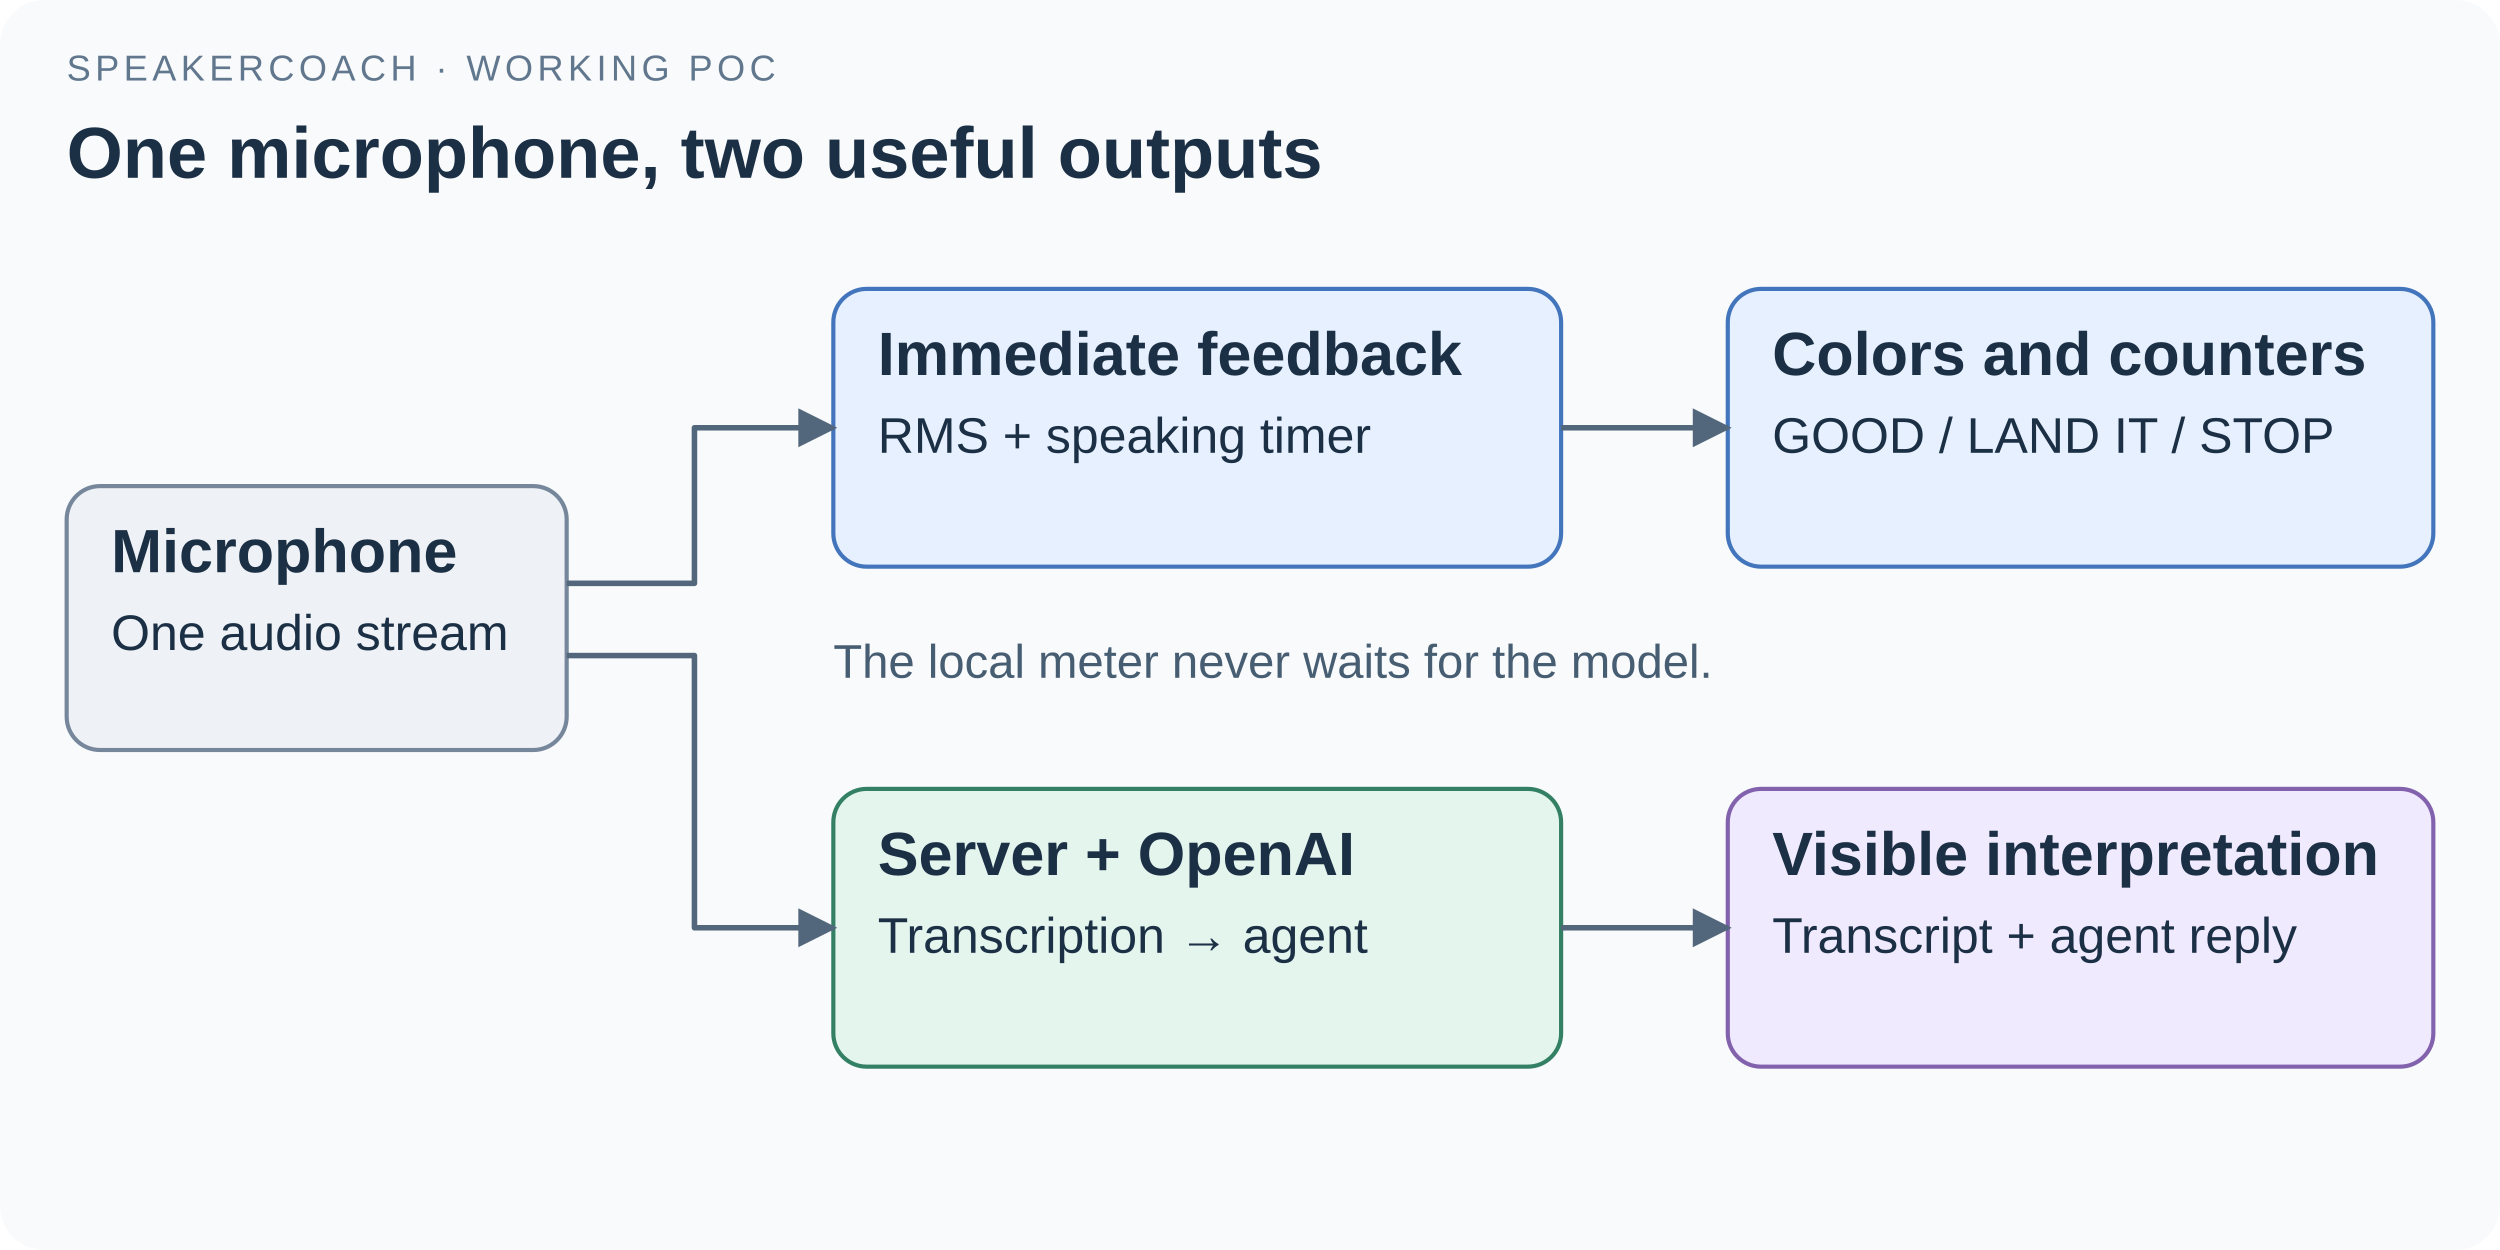
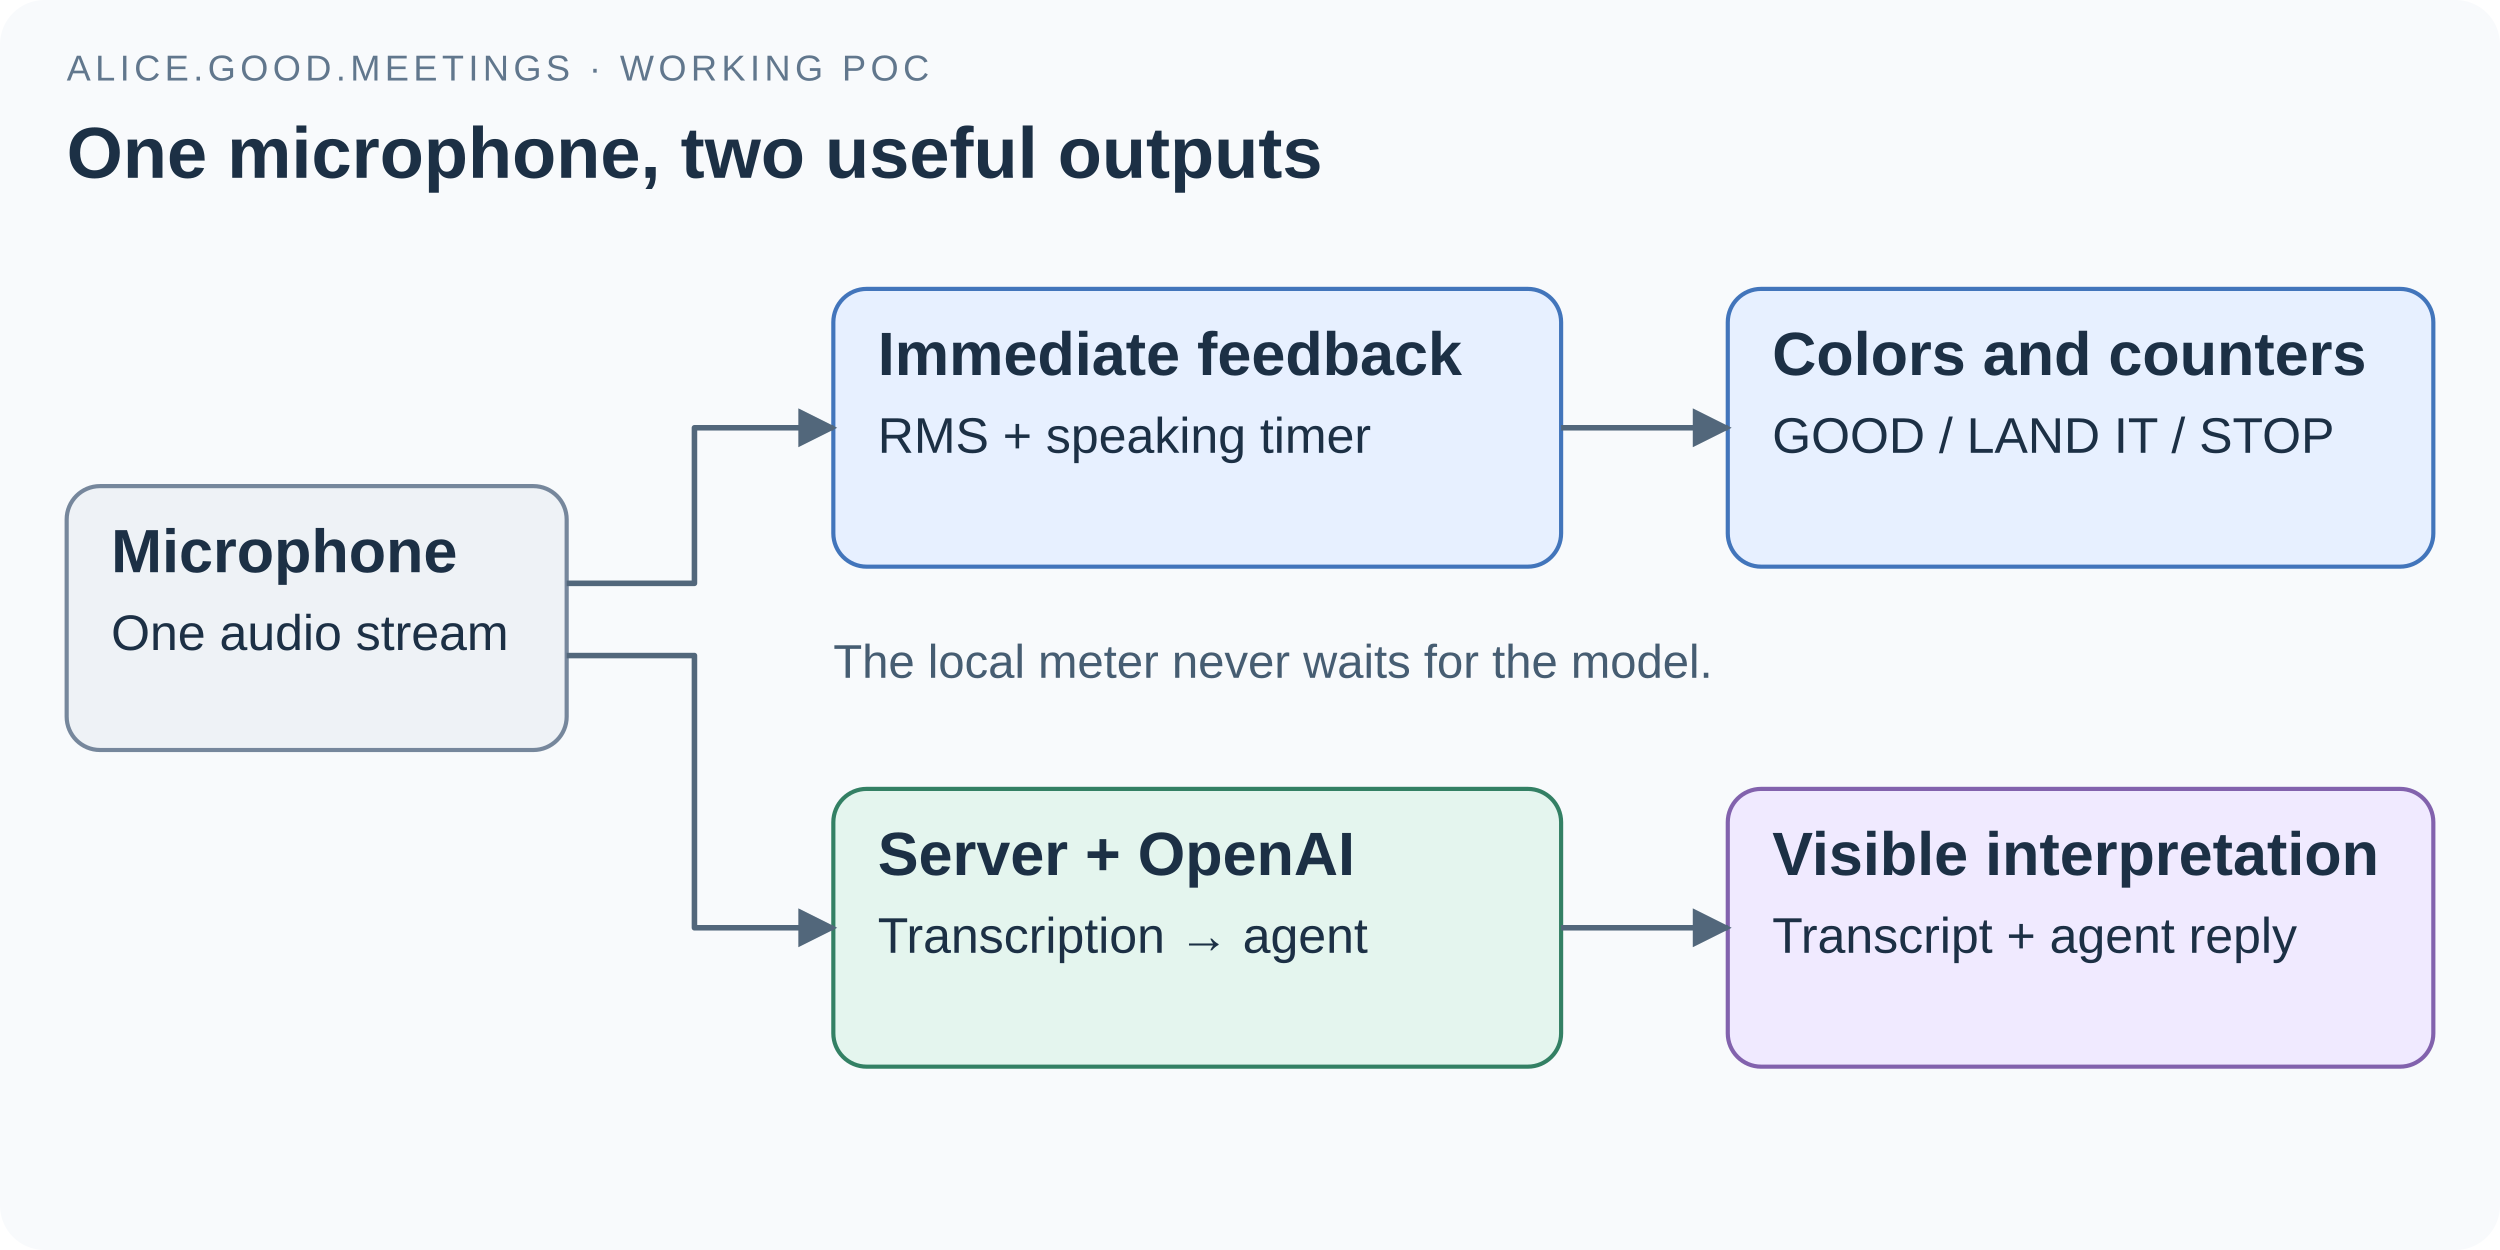
<svg xmlns="http://www.w3.org/2000/svg" width="900" height="450" viewBox="0 0 900 450" role="img" aria-labelledby="title desc">
  <defs>
    <marker id="arrow" viewBox="0 0 10 10" refX="9" refY="5" markerWidth="7" markerHeight="7" orient="auto-start-reverse">
      <path d="M 0 0 L 10 5 L 0 10 z" fill="#52677b" />
    </marker>
  </defs>
  <style>text{font-family:Arial,Helvetica,sans-serif;fill:#1c3045}.node{font-size:22px;font-weight:700}.body{font-size:18px}.label{font-size:17px;fill:#465d72}.zone{font-size:17px;font-weight:700;letter-spacing:1px}.edge{fill:none;stroke:#52677b;stroke-width:2;stroke-linejoin:round}.heading{font-size:26px;font-weight:700}.kicker{font-size:13px;fill:#61778d;letter-spacing:1.6px}</style>
  <rect width="900" height="450" rx="16" fill="#f8fafc" />
-   <text x="24" y="29" class="kicker">SPEAKERCOACH · WORKING POC</text>
+   <text x="24" y="29" class="kicker">ALICE.GOOD.MEETINGS · WORKING POC</text>
  <text x="24" y="64" class="heading">One microphone, two useful outputs</text>
  <g>
    <rect x="24" y="175" width="180" height="95" rx="12" fill="#eef2f6" stroke="#76879c" stroke-width="1.5" />
    <text x="40" y="206" class="node">Microphone</text>
    <text x="40" y="234" class="body">One audio stream</text>
  </g>
  <g>
    <rect x="300" y="104" width="262" height="100" rx="12" fill="#e7f0ff" stroke="#4275bb" stroke-width="1.5" />
    <text x="316" y="135" class="node">Immediate feedback</text>
    <text x="316" y="163" class="body">RMS + speaking timer</text>
  </g>
  <g>
    <rect x="622" y="104" width="254" height="100" rx="12" fill="#e7f0ff" stroke="#4275bb" stroke-width="1.5" />
    <text x="638" y="135" class="node">Colors and counters</text>
    <text x="638" y="163" class="body">GOOD / LAND IT / STOP</text>
  </g>
  <g>
    <rect x="300" y="284" width="262" height="100" rx="12" fill="#e4f5ee" stroke="#338064" stroke-width="1.5" />
    <text x="316" y="315" class="node">Server + OpenAI</text>
    <text x="316" y="343" class="body">Transcription → agent</text>
  </g>
  <g>
    <rect x="622" y="284" width="254" height="100" rx="12" fill="#f0eaff" stroke="#8262ad" stroke-width="1.5" />
    <text x="638" y="315" class="node">Visible interpretation</text>
    <text x="638" y="343" class="body">Transcript + agent reply</text>
  </g>
  <path d="M204 210 H250 V154 H300" class="edge" marker-end="url(#arrow)" />
  <path d="M204 236 H250 V334 H300" class="edge" marker-end="url(#arrow)" />
  <path d="M562 154 H622" class="edge" marker-end="url(#arrow)" />
  <path d="M562 334 H622" class="edge" marker-end="url(#arrow)" />
  <text x="300" y="244" class="label">The local meter never waits for the model.</text>
</svg>
